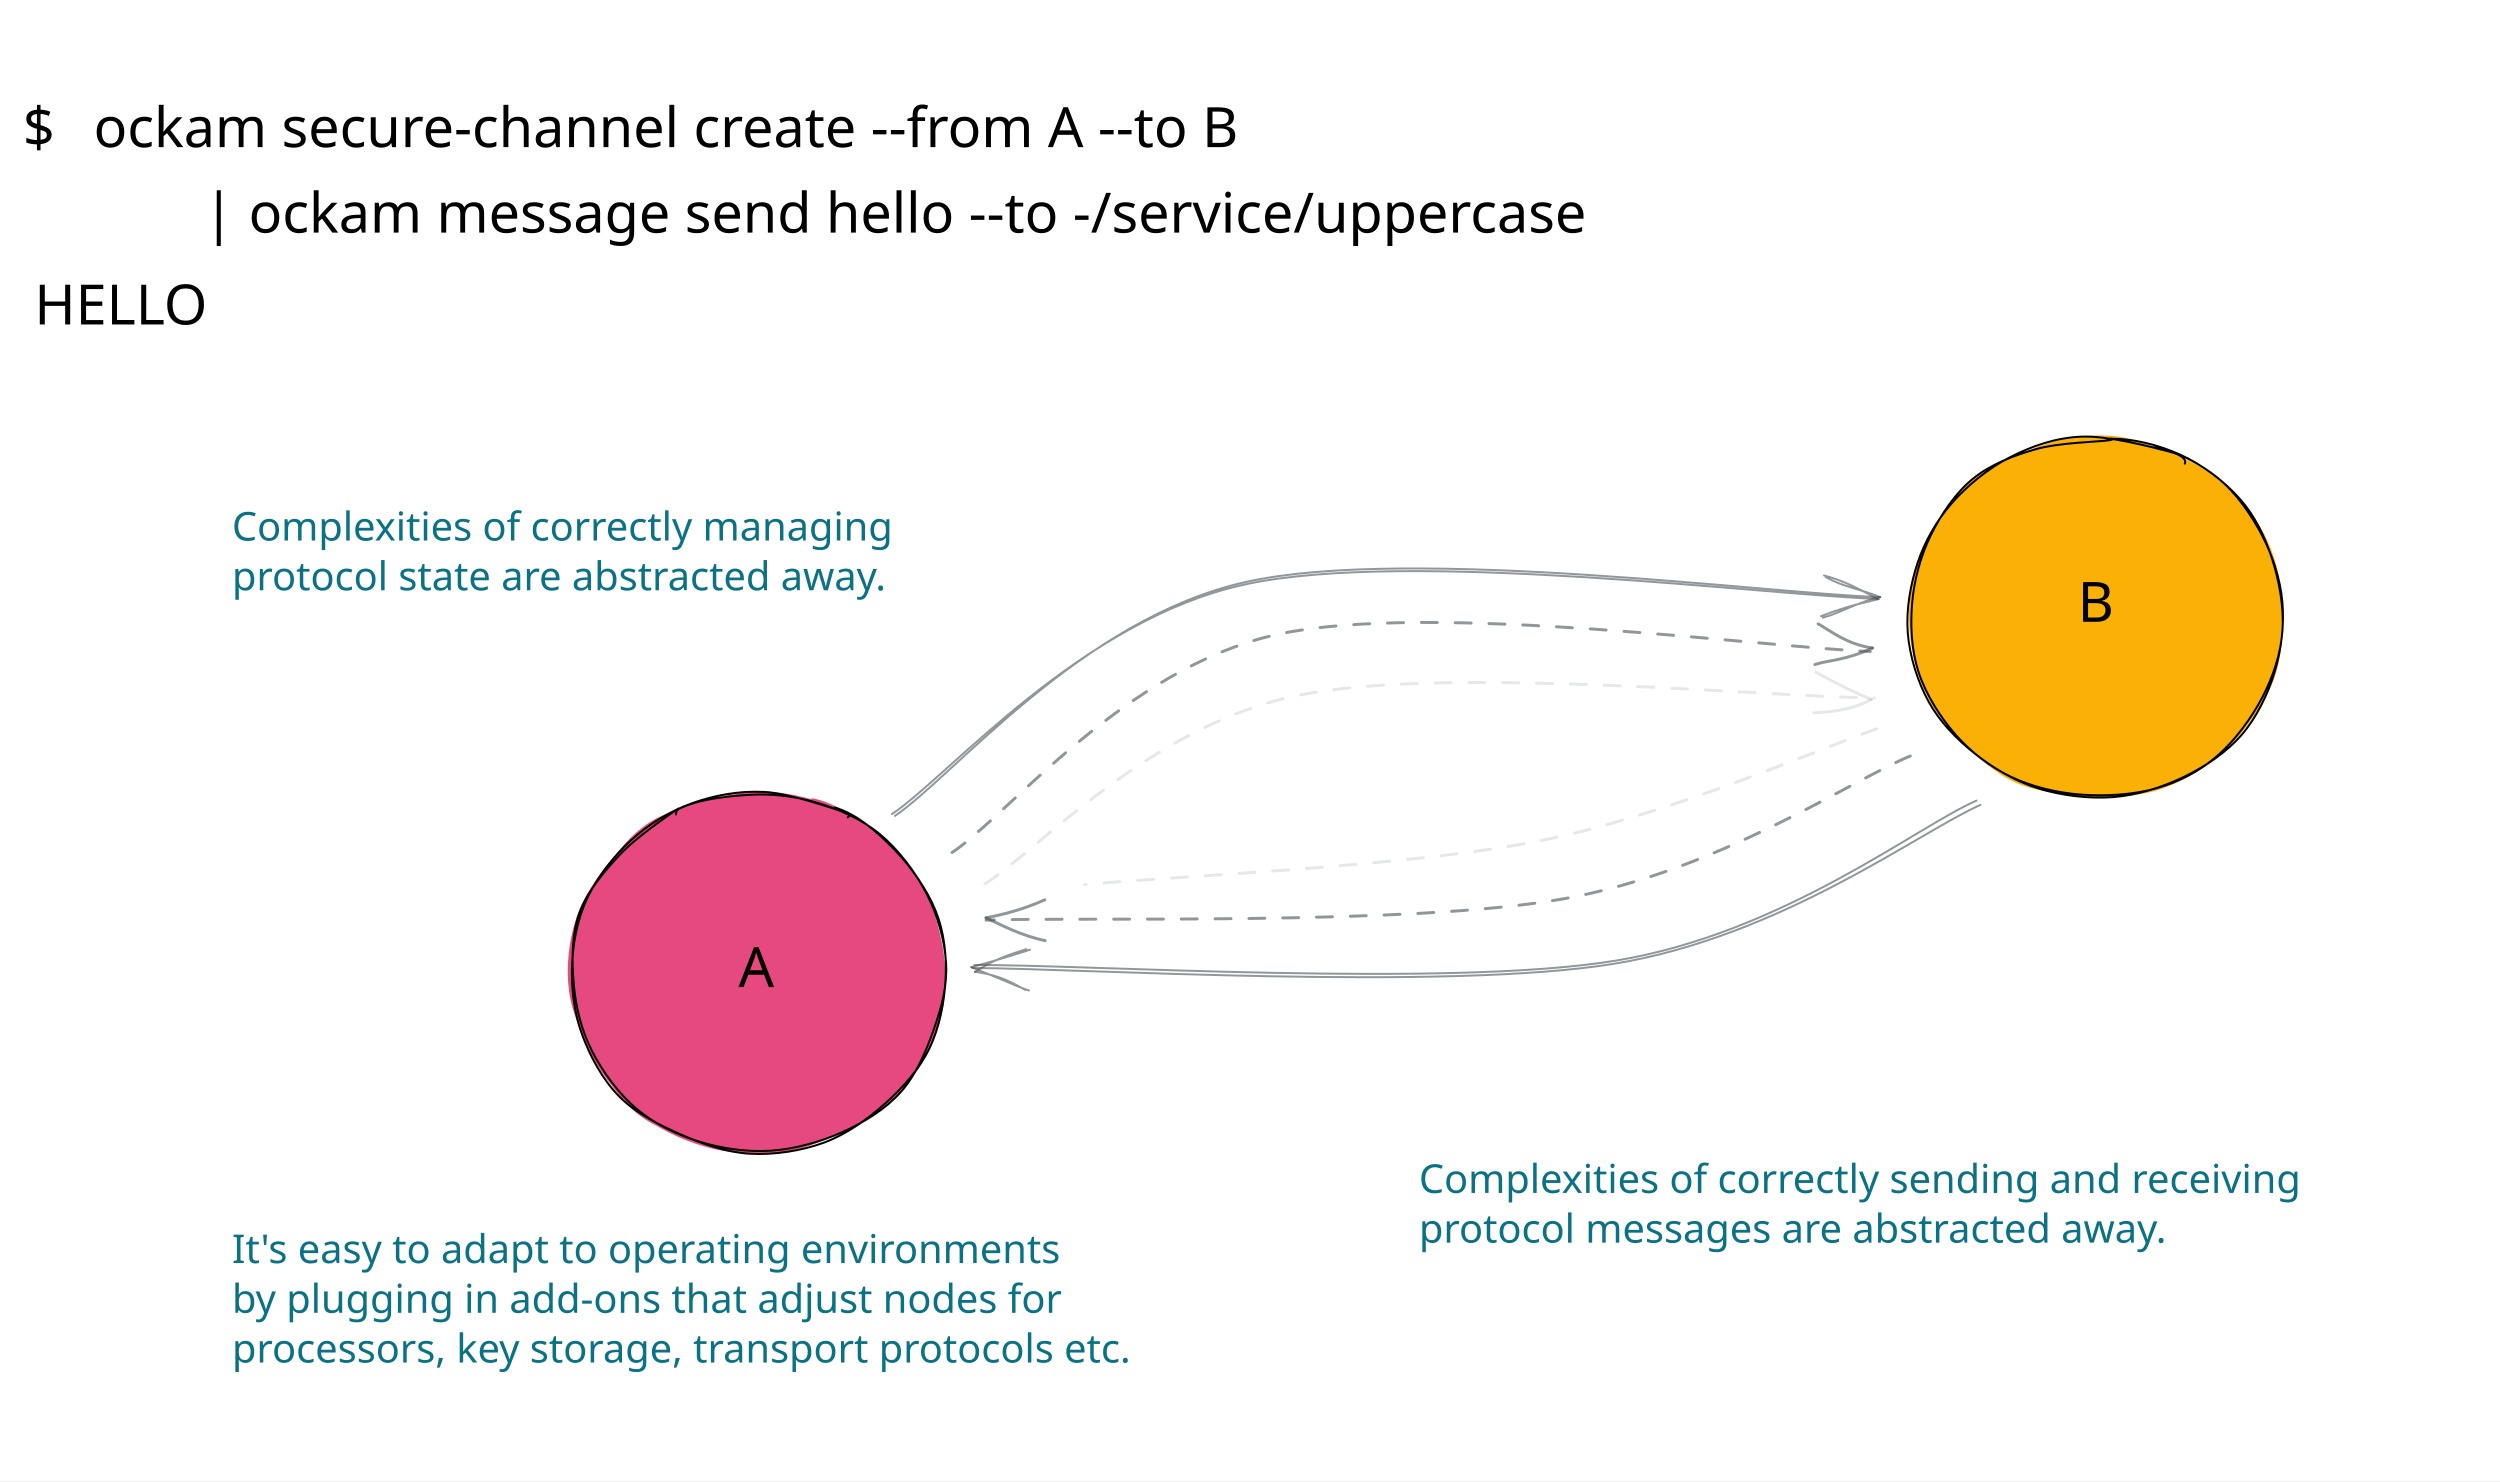
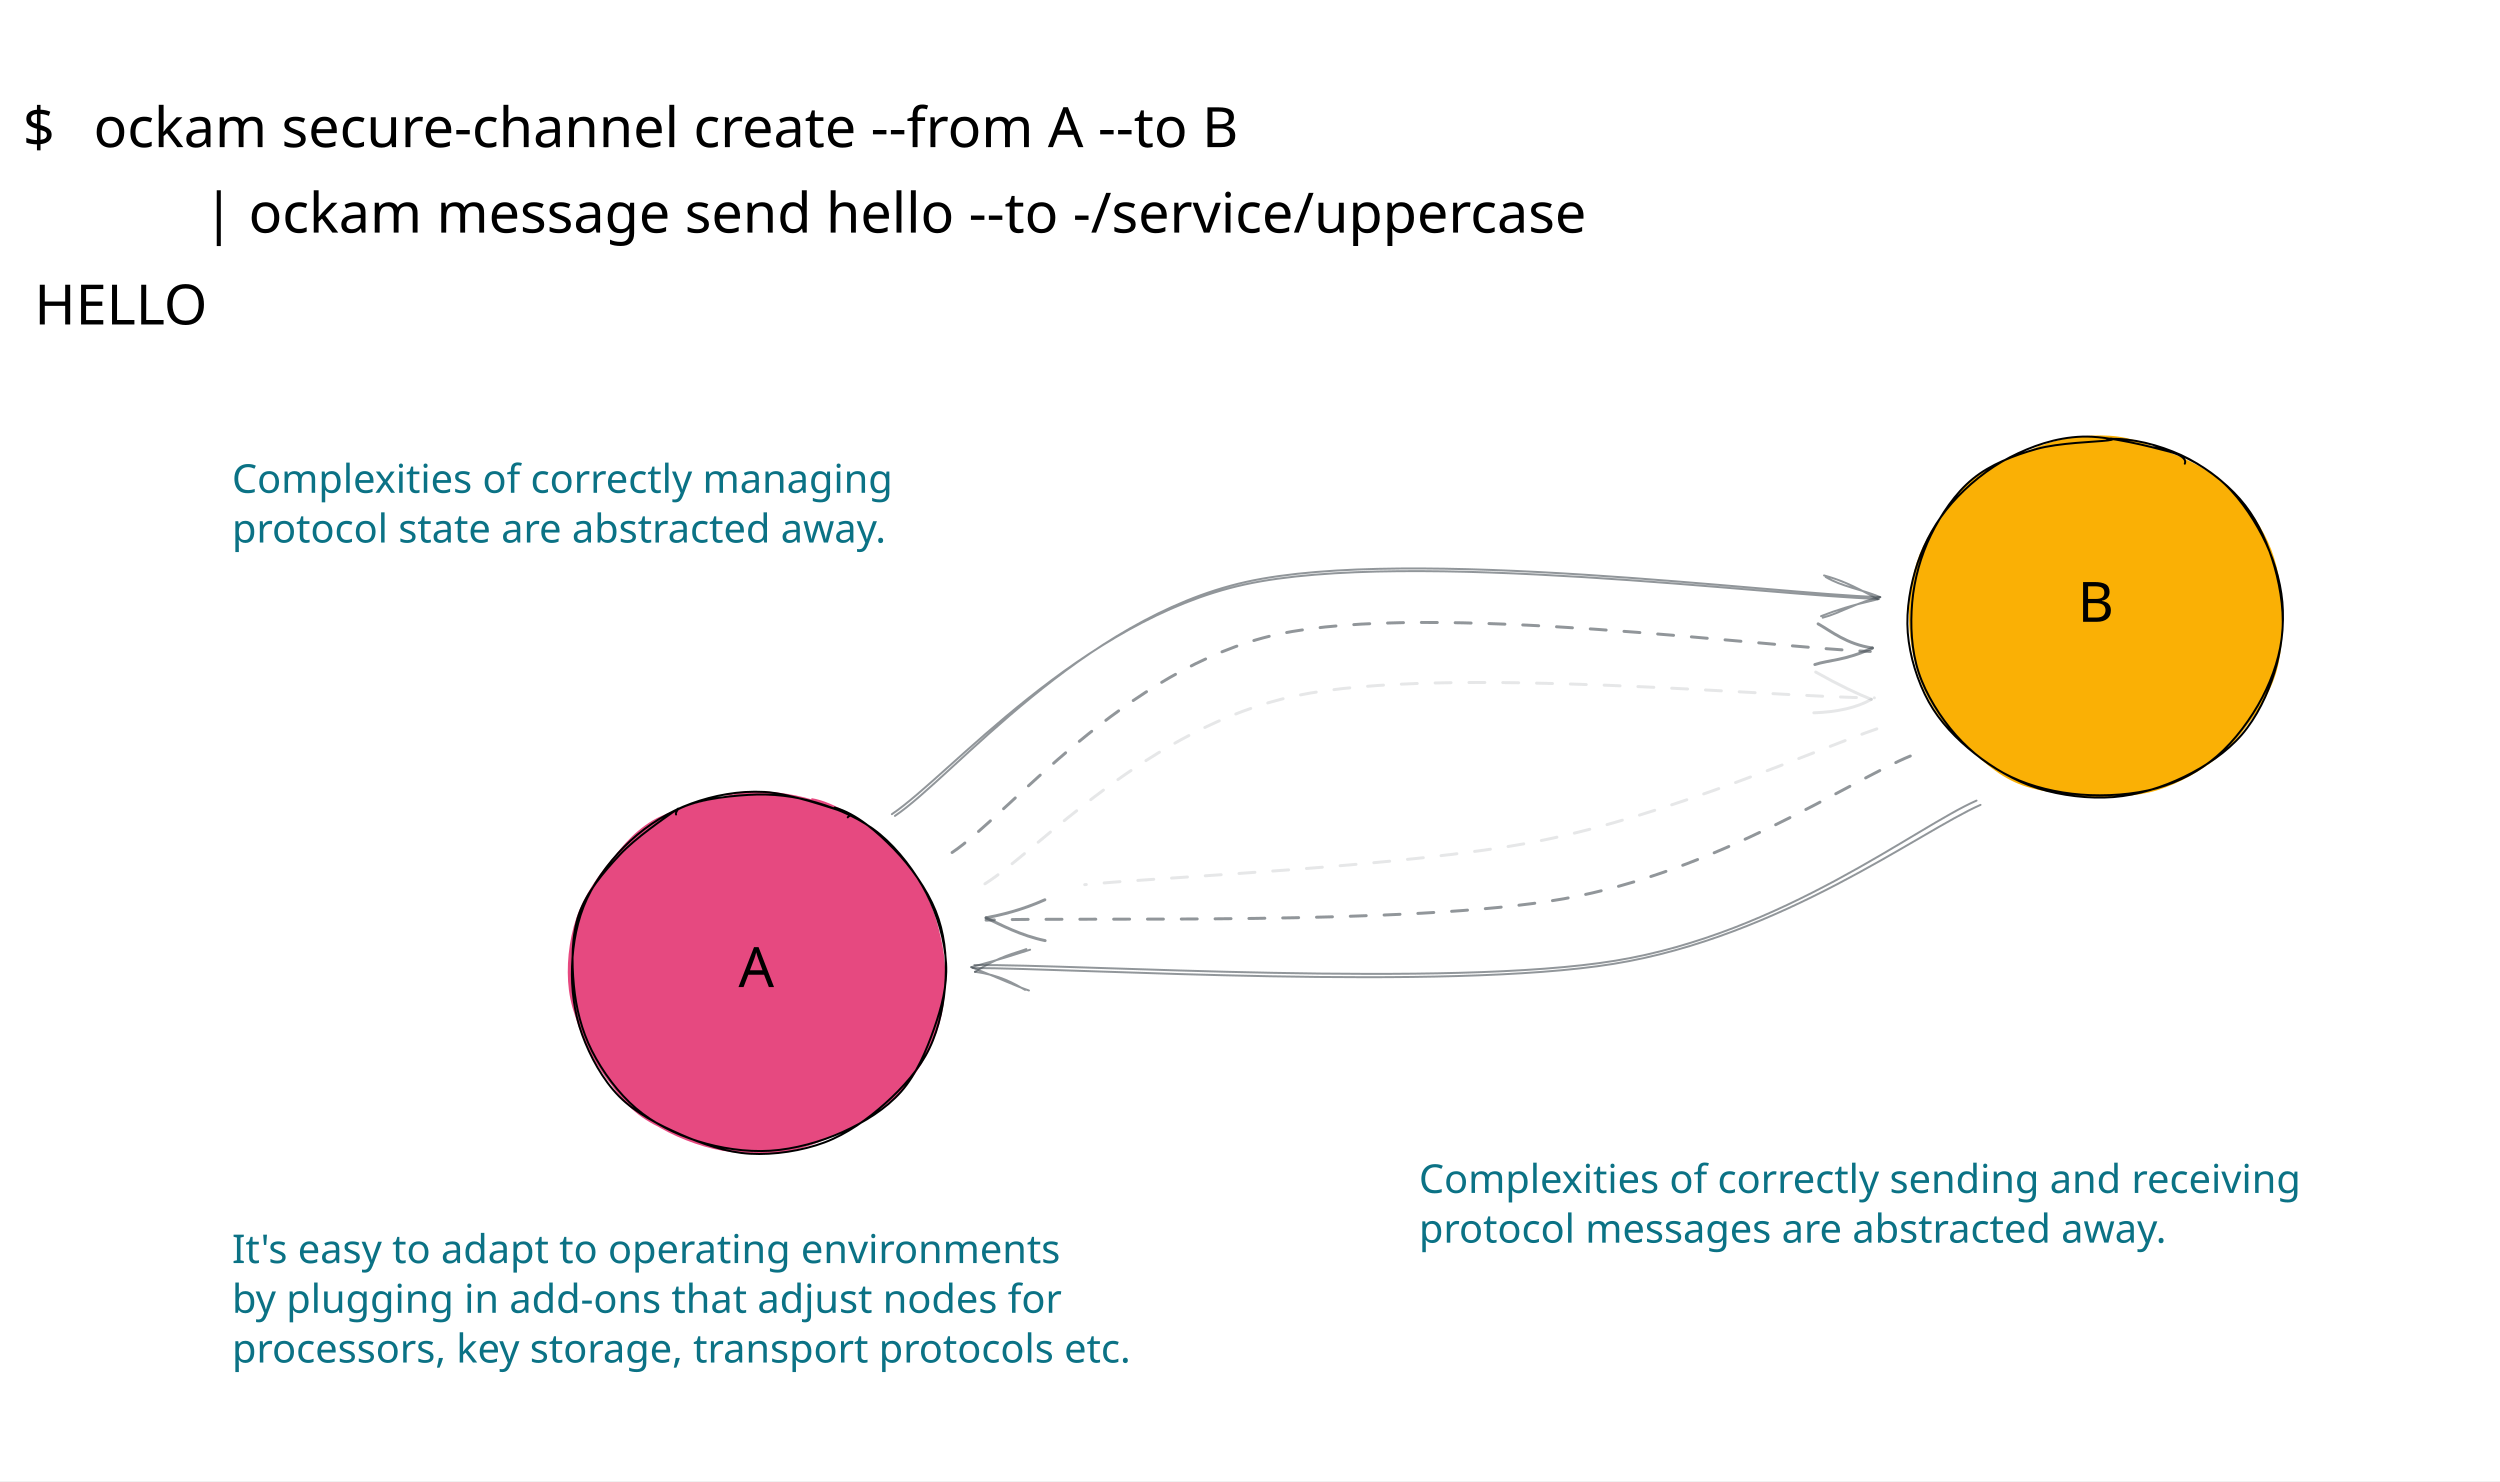
<svg xmlns="http://www.w3.org/2000/svg" version="1.1" viewBox="0 0 1257.012 744.68" width="1257.012" height="744.68">
  
-   eyJ2ZXJzaW9uIjoiMSIsImVuY29kaW5nIjoiYnN0cmluZyIsImNvbXByZXNzZWQiOnRydWUsImVuY29kZWQiOiJ4nO1cXFlX28hcdTAwMTJ+z6/QYeac+1x1MDAxMnd6X/JcdTAwMDYhXHUwMDEwXGIh5Ib9zlx1MDAxY45sy7ZAlowkbMxM/vutlsGyvFx1MDAxYlxmY5LRQ1wid0utUnd9Xy1d4q83jrOWdlve2ntnzbutuIFfjd3O2lvb3vbixI9C6KLZ7yS6iSvZlY00bSXv371zWy1U99NyXHUwMDE0XaFK1Ozd5lx1MDAwNV7TXHUwMDBi01x1MDAwNC78XHUwMDFm/Hacv7J/XHUwMDA3XHUwMDFlXHUwMDE0e5XUXHLrgZfdkHXlz1wiXHUwMDE0q+Hm/SjMXHUwMDFlTDjHWnLOTP9cbj/ZhFx1MDAwN6ZeXHUwMDE1umtukHh5j21aO46379Y7vonjT0n1TPlcdTAwMTclV53mz635QfA97Vx1MDAwNr3XciuNm3hAqiSNoyvvxK+mXHL79KH2/n1JXHUwMDA005bfXHUwMDE1Rzf1RuglSeGeqOVW/LRr2zDut/am4b2Tt9zCL04oYoSKfqO9jVKJuFC40NGT5ENcdTAwMTREsZUkjd0wabkxzH8uT9mtXFzVQaiwOv26zsN7UqZcdTAwMTAmRFx1MDAxMa3yJzU8v95IoVtRjqQycrAz8bJcdTAwMDUgRjDCpSH5XG7aXHUwMDA3t3aqmTb8OThFYfV+isKbIMhltVx1MDAxZFx1MDAxZlx1MDAwNzQov+emVXV760ykxkJQXCJcdTAwMTWXst9cdTAwMWb44dXwcEFUucpVI2v98Xa8UnpB4LeSsSppzESFVJJKo1xyU3MrpEfqwvz3VEV3tcv1y1x1MDAxZP+yc7POJijkkGL9U+pImKSIXHUwMDEwQVx1MDAxOWeqqJScScTkcM+QVv6Gs2OqRv5Wc8tcdTAwMTiLMdqoNZJcXFx1MDAxN8bv61wi0Vx1MDAwNFx1MDAxMUZ1XHUwMDAxXHUwMDEyPV1cdTAwMTRcdTAwMTRcdTAwMWKljSZLU8X7jlxcd1x1MDAwNla1UduKLk7KoWs67dZhgPlR5Trsv0xB0dw4jjpr/Z5cdTAwMWZvp43bZLucbu9cdTAwMWbV2smn+u5198tW+/B0XHTj1j+1t6vr5ZNacH3Rdlk9bkZ3zSWMe0I361dcdTAwMDe7pXKlZupHNXZ2/rVLljBucH5W3tOd9kXpOyO+rLdpq/x5XHUwMDE58m4lZ8042Nw0W27s+zedg5BvzDfu/dlcdTAwMTSCwkox8Vx1MDAxMlx1MDAwNEVcdTAwMTlcdTAwMTluzVx1MDAxOcqAXHUwMDE4WJD5TSbbPq6drm9cdTAwMDXlfVfI8k3bvT7q3q42Q0ltXHUwMDEwVYJcdTAwMTksh6ymJFx1MDAxY2mCXHUwMDA1L9qrR1x1MDAxMJQnudF4eVx1MDAwNFx1MDAwNV2cXHUwMDBisFx1MDAxZsszlv8y1OxxV5ChXppJUu82XHUwMDFkSyNEXHUwMDBlt+Y0ooihjFx0NjeNROfXkbz4XHUwMDEyfZDnR59cdTAwMGZcdTAwMGVqXHUwMDA35Z39w1X3vGGekWRYXHUwMDBiM+zpXHUwMDAwfyDFNX4ykUz1vWkuTp9D2FxidVBcdTAwMWJcdTAwMDIppl/EzV5Y9/IljsL0u39nZ5nqQuuW2/SDbmGVMqWE6VlcdTAwMWacvMSDx2X3i8KF64FfXHUwMDBmM9R5taIqpz5cdTAwMDSx/e40auW9XHUwMDE1eLBcdTAwMGLDxTvV4Vx1MDAxN4hiv+6HbnDYXHUwMDE3YtlcdTAwMDBioFJCckXmxk+4s3t1W6tdduMv56dcdTAwMWbTa9669Nqrjlx1MDAxZjBpXHUwMDEyXHUwMDE5iMvwXGKAXHUwMDA05lxim1x1MDAxOVx1MDAwMezTXHUwMDAxROdcdTAwMDFcdTAwMTCYZMFcdTAwMDFA1PyEXGLaWFx1MDAwNVx1MDAwNG1MR1DPXHUwMDA0jnVl9SRcYlx1MDAxMaw5gViTz4+h6U7PimJIXHUwMDBiijjmtJhiyWxcdTAwMTC10bYhvODmXHUwMDBlQ4hcdTAwMWKBhTLm8SDihiFrXlx1MDAxNOZaYaLNKKZcYpFIj/drIeZcdTAwMDZXXFwv5NfmXHUwMDBl1YOK0PuWXHUwMDFmL1xmuSR143TDXHUwMDBmq35YL1xudp/Y3JkjSMpAWrmxUpYwYphcYkWYgqVXVDNcIlx1MDAwNi6ruy0rNUWSKo1h4lx1MDAxNCw6LO/I23thdbZU05NLXHUwMDAzUmGElcSCUmNAKKWM0qNCScRcdKwxZdQwQlxiXHUwMDFmkSlwk/RD1Gz6KUz+QeSH6fAkZ7O5bsHe8NxcdTAwMTHSgHdcdTAwMWHsXHUwMDFiZoWWXHUwMDFksVx1MDAxONjkZ06OmuxH//zPt2OvhqlFQptCnGaPUq7Js4aYXGKL3jjYIMywYkpJXHUwMDA1XHUwMDFhSGg+3pvB/1x1MDAxN/UqOJ5IiVx1MDAxNmeGYDY/I3aOT75cdTAwMWRcdTAwMDe7J9tVfrZ+Tr3zOj46WnVGXHUwMDE0RCMjhjPSWf5RYURne+VlwJ14PFx1MDAxZjKVU0mfXHUwMDAxRS7jPfNJblx1MDAxM6FE5II8Z/abSsX5U51cblxcaJ3iVFx1MDAwMMxbgXfrp76XOFHNqUSx3cZcdLpO01xyXTD99T/CVlx1MDAxY6VRJVxuXHUwMDFjQH3qOTCZjluGtXArILnjdtwuXHUwMDFh65pwVnjcc7smy3qVx4GZT/ZvJCGMY7HAZkLViOvq4SevXHUwMDE5e7e4U9r+4m1cdTAwMWOerTqawZRcYqQkk6NwVkYj0GswglNjhCfCXHUwMDE5YDpcdTAwMGacVUYsXHUwMDA0v8xmXHUwMDE2I2ahzazngnPiZU6G44ZVXHUwMDA3mjy/XVx1MDAwNERcdTAwMTNe1K3DXa9cdTAwMGbeT3u1x8Uzgk9MXHRcYiY0h4h4fuM9Pde6XHUwMDFjuFfdpOEtN57R4G1SMpRcIs/iXHUwMDE5zlx1MDAxMZcjm8nLj2cks7uUmjGImzhcdTAwMWabqMdcdTAwMWGNuFx1MDAxMffZNnCwwCVcdTAwMDdm/jeg6YVcdTAwMGWUKmKMMHZcdTAwMGJDkjzl0lx1MDAwZlx1MDAxZChGmlFYb81AxSF+XHUwMDE4jVx1MDAxZJZcdTAwMWLPQJRFXHUwMDE51lx1MDAxOKZKakqZXHUwMDE5qEFcdTAwMTiUiljf3DBQSclcdTAwMTiXrzuikVx1MDAwMtDDx0Q0uS7PXGZpJiEjXHUwMDFiyFx1MDAxOGQgnqHGVjnYS1x1MDAxNoxoJrJcIptcdTAwMWPSXHUwMDEwMO1cXFx1MDAxYorn37CcvlW0ql5cdTAwMTAzXHUwMDEwX2tcdTAwMGWBolFcdTAwMWPz4W1Lg7RcdTAwMDHYM6NcdTAwMTVRXHUwMDAzecrls+N9YlYwjI3BnJs8qujToyaIK2aYlIBpQH9+yUPWh4CCXHUwMDEwhlx1MDAxNym3eHVcdTAwMWO5XGJcdTAwMWSBd4upklJcdTAwMTLJMKdk4Kr79FxuxLTagGEkXHUwMDA0S8wgeHxcdTAwMWNHLpKJgscoWGktXHSQpNRcIvc4c7E4XHUwMDEyXHUwMDFj+Fx1MDAxM8wyTCuRUr9qkizZXHUwMDFkeINhmoH3i9ptXHUwMDBmZYb0euZ4k9Fij1x1MDAxMZwsizFcdJ9YXHUwMDE1yUBcdTAwMWOjYWHnJszpe+Cr6kdcdTAwMTJmjVx1MDAxNcSMXG4wXHUwMDA1Nlx1MDAwYucklO0vXHUwMDE5YbNzgDZhuLVaz+pQSlx1MDAwNFx1MDAwMDLKUENcbpLkjElcdTAwMDHeQElcdTAwMTQ0hUqq8yDogTFcdTAwMTVWQlx1MDAwM23+S5n9PDmsXG64XHUwMDFhIFx1MDAxOba5kFFcdTAwMDeO2kyt1oQq8PaYNs/PmJRcdTAwMWJmsJBcZow0+EdyjK9LwVx1MDAwYiNcZlxcKLiMM3CUXjlhKo7As2daXGJe0G17KIpcdTAwMDRoLe1r9czhJkLFXHUwMDFlIyBZXHUwMDFhXVx1MDAwZVx1MDAxNKpcZtElhdiAKqHmz7JNL+1ZVbrURoOhMmN24sEngVx1MDAxNTaGktlhN6VPYEkuXHUwMDEwPFx1MDAwNUtQJ8rxOJZcdTAwMDTO1kpcdTAwMTfL9lx1MDAxZfhRZFxcrn5qelxcIOqmXFxcdTAwMWFcZlOluWVHLcYwkUaSXHStjO6ZwVFcIlp60FxynEghRDTgS2qsqVx1MDAxOPUnqUCMg7tEjFx1MDAxNlxmtI6MurmviVx1MDAxZYmQaGhcdTAwMDPeXHUwMDFlpVx1MDAwMUWeNcREWDxcZoQl4E5oXHUwMDAxJCzU0jxISuhwa77zILjCVmnmdyGnXHUwMDE2Tq8qJ1x1MDAxMlBFZMt4+UhtXHUwMDA1uGJcYuKi4VrdpZNcIlx1MDAwNPRo4rc1OoN5kbH7XHUwMDAxNrHbQ+Be/Mx8uFxi91x1MDAxMHBcdTAwMDQxuFx1MDAxNdpm8jg2o/5cIrNZQVBtpYGhgIHIjLKK4ossl5Vcbn3L9tgwMopKMURKQFW6t8k2c4gxWmmPXHUwMDAxfVxckIYm7X+KgUTXyNd9XHUwMDEyaymlnn9DpPtccu9/XHUwMDBiP1/endTlyTU5PFwiXHUwMDFmNkurnvnjhKGs9n/0XHUwMDEzP5vRnemYPblEcoxcdTAwMWY2WlwiybhmXHUwMDEwzejxm1x1MDAxZTnSvpk0Pt06MZvHu+2DnVqnenXRbDxcdTAwMTS3L3uTVIAjkVx1MDAwYvTchZS/r0Ih5e+PqzMgelwiziCAw9iQXHUwMDAxXHKbXHUwMDA1M7NcdTAwMTOUj7G3212Xe+dcIlx0PtLG+cqXXHUwMDE5cG5cdTAwMTBTbIypf1x1MDAxOZhJqubBXHUwMDE5VXY7iovxZv2XwFx1MDAxOVxm5TadxKuA3pQqXHI3XGa9wKnEnq28KZVqcdR01uEkjZyVKG1eRNxHYZfiidjlRDGJ6fzQvTXtq9tIJvsn64fpYXB5yKP9lf+KwObYJWaCiOHP+Vx1MDAxONYvXHUwMDAwXZVv10z9ilx1MDAwMCBcdTAwMGVRNv2Fofu300PDfelMVmLjNLwgiHpcYii9S7y47Ve8dzetllx1MDAxN1fcwVx1MDAwZlj/OVxiP0bsx5lhM1x1MDAxMcosU9JFyn++streyan2j5uxOdd7V+QwXHSDVccyoHVcdTAwMTKWXHUwMDA1R1x1MDAwMvyQ6dU/T8WymeuLOkLsX1x1MDAwYuBG/sLu7qePe3tfV1x1MDAwMZ09QVx1MDAxZYU3IyZuk1LMwHBcdTAwMThi5k9yfTCsXHUwMDFjM7VcdTAwMTU3WvuH3/RO9W6LVFZcdTAwMWRwk4vlNWNIcIKLUFxcdnWtwGOqa8fks5hNZmNGxyNu2VBcdTAwMDJoXHUwMDBmVMc+d3ntTvqfxPHcpOuAMXGrbiu1J1x1MDAxMZhcdTAwMTI3tVx1MDAxNahe2PbjKMwk/yMsd51WcFO3leeOXHUwMDFmwvXVUlx1MDAxNCZO2nBT+HF5k6ROXHUwMDE4Vb3EqUVxVq5agdmI4uStc+V1nSSNYrBhb53eqkRx6jxUtIJcZmlcdTAwMDU5YzEt9YtiesVmpEcub+4pe81ttb7bQv+1h8wk6KJfvV/2/L3W2r7X2Vx1MDAxOPfHa7LDjppcdTAwMTGWZVx1MDAwNi/Lv/548+P/wJKfLCJ9
+   eyJ2ZXJzaW9uIjoiMSIsImVuY29kaW5nIjoiYnN0cmluZyIsImNvbXByZXNzZWQiOnRydWUsImVuY29kZWQiOiJ4nO1cXNtW28hcdTAwMTJ9z1doMbPWeYk7fb/kXHJCIFx1MDAxMELIXHT3M7NYsi3bXHUwMDAyWTKSsDEz+fdTLYNl+W4wjElGXHUwMDBmia2WWqXu2rt3VZf5643jrKXdlrf23lnzbitu4Fdjt7P21p5ve3HiRyE00ex7XHUwMDEy3cSV7MpGmraS9+/eua1cdTAwMTaq+2k5iq5QJWr2bvNcdTAwMDKv6YVpXHUwMDAyXHUwMDE3/lx1MDAwZr47zl/Zv1x1MDAwM1x1MDAwZoq9SuqG9cDLbsia8mdcdTAwMTGK1fDp/SjMXHUwMDFlTDjHWnLOTP9cbj/ZhFx1MDAwN6ZeXHUwMDE1mmtukHh5iz21dlx1MDAxY2/frXd8XHUwMDEzx5+S6pnyL0quOs2fW/OD4HvaXHJ6r+VWXHUwMDFhN/GAVUlcdTAwMWFHV96JX01cdTAwMWL26UPn+/clXHUwMDExXGZbfldcdTAwMWPd1Fx1MDAxYqGXJIV7opZb8dOuPYdx/2xvXHUwMDE43jv5mVv4xlx0RYxQ0T9pb6NUXCIuXHUwMDE0LjT0LPlcdTAwMTBcdTAwMDVRbC1JYzdMWm5cZuOf21N2K1d1MCqsTr+u8/CelCmEXHRRRKv8SVxyz683UmhWlCOpjFx1MDAxY2xMvGxcdTAwMDKIXHUwMDExjHBpSD6D9sGtnWrmXHJ/XHUwMDBlXHUwMDBlUVi9XHUwMDFmovAmXGJyW23Dx1x1MDAwMVx1MDAwZsrvuWlV3d48XHUwMDEzqbFcdTAwMTCUSMWl7LdcdTAwMDd+eDXcXVx1MDAxMFWuctfIzv54O94pvSDwW8lYlzRmokMqSaXRhqm5XHUwMDFk0iN1Yf57qqK72uX65Y5/2blZZ1x1MDAxM1x1MDAxY3LIsf4pdyRMUkSIoIwzVXRKziRicrhlyCt/w9kx1SN/q7lljMVcdTAwMThv1Fx1MDAxYUmuXHUwMDBi/fd9kWiCXGKjulx1MDAwMImeL1xuio3SRpOlueJ9Q+47XHUwMDAzs9qobUVcdTAwMTcn5dA1nXbrMMD8qHJcdTAwMWT2X6bgaG5cdTAwMWNHnbV+y4+30/ptsl1Ot/ePau3kU333uvtlq314uoR+65/a29X18kktuL5ou6xcdTAwMWU3o7vmXHUwMDEy+j2hm/Wrg91SuVIz9aNcdTAwMWE7O//aJUvoNzg/K+/pTvui9J1cdTAwMTFf1tu0Vf68XGZ7t5KzZlx1MDAxY2xumi039v2bzkHIN+br9/7TXHUwMDE0gsJKMfFcdTAwMTJcdTAwMDRFXHUwMDE5XHUwMDE5PpszlFx1MDAwMTOwIPMvmWz7uHa6vlx1MDAxNZT3XSHLN233+qh7u9pcZiW1QVRcdGawXHUwMDFjWjUl4UhcdTAwMTMseHG9elx1MDAwNEF5klx1MDAxYo2XR1DQxLmA9WN5i+W/XGY1u99cdTAwMTVkqJdmktS7TcfSXGKRw2dzXHUwMDFhUcRQxlx1MDAwNJubRqLz60hefIk+yPOjz1x1MDAwN1x1MDAwN7WD8s7+4aorb1x1MDAxOGckXHUwMDE51sJcZitcdTAwMWTgXHUwMDBmpLjGTyaSqdqb5ub0OYSNUFx1MDAwN7UhkGL6RWT2wr6XT3FcdTAwMTSm3/07O8pUXHUwMDE3zm65TT/oXHUwMDE2ZilzSlx1MDAxOJ71wcFLPHhcXHa/KFxcuFx1MDAxZfj1MEOdVyu6cupDXHUwMDEw229Oo1beWoFcdTAwMDe70F28U1x1MDAxZH6BKPbrfuhcdTAwMDaHfSOWXHIgXHUwMDA2LiUkV2Ru/IQ7u1e3tdplN/5yfvoxveatS6+96viBJU1cIlx1MDAwM3FcdTAwMTlcdTAwMWVcdTAwMDGQwFx1MDAxY2EzI4B9OoDoPFx1MDAwMIIlWXBcdTAwMDBcdTAwMTA1PyGCNlZcdTAwMDFBXHUwMDFi01x1MDAxMdRbXHUwMDAyx0pZPVx0Qlx1MDAwNGtOINbk82NouuhZUVxmaUFcdTAwMTHHnFx1MDAxNlMs2Vx1MDAxYURttG1cYi/I3GFcYnEjsFDGPFx1MDAxZUTcMGSXXHUwMDE3hblWmGgziilCJNLjdS3E3CDF9UK6Nlx1MDAxN1RcdTAwMGYuQu/P/HhhyCWpXHUwMDFip1x1MDAxYn5Y9cN60bD7xObOXHUwMDFjQVJcdTAwMDbSyo21soRcdTAwMTHDRCjCXHUwMDE0TL2imlx1MDAxMTFwWd1tWaspklRpXGZcdTAwMDOnYNJhekfe3lx1MDAwYquzrZqeXFxcdTAwMWGwXG4jrCRcdTAwMTaUXHUwMDFhXHUwMDAzRilllFx1MDAxZTVKXCJOYI4po4ZcdTAwMTFC+IhNgZukXHUwMDFmombTT2HwXHUwMDBmXCI/TIdcdTAwMDc5XHUwMDFizXVcdTAwMGL2hueOkFx1MDAwNrzTYNswK7Rsj8XAJv/k5KjJvvQ///l27NUwtEhoU4jT7FHKPXlWXHUwMDE3XHUwMDEzYdHrXHUwMDA3XHUwMDFihFx1MDAxOVZMKanAXHUwMDAzXHTN+3sz+P+iqoIzOny2ryqsq1x1MDAxODl/bN85Pvl2XHUwMDFj7J5sV/nZ+jn1zuv46GjVXHRRXHUwMDEwjYxcdTAwMThOSGfpR1BcdTAwMWJ0tigvXHUwMDAz7MTj6ZCpnEn6XHUwMDA0KHJcdTAwMWLviU9ym1x1MDAwNyVcIjfk+TRcdTAwMDU34Gom94tHalxuXFw4O0VTXHUwMDAwyluBd+unvpc4Uc2pRLHdxVx0uk7TXHJdWPnrf4StOEqjSlx1MDAxNDhcdTAwMDD61HNgMFx1MDAxZLdcZnPhVsByx+24XTRWmXBWeNxzK5NlvcrjsMwny1x1MDAxYklcYuNYLLCXUDXiunr4yWvG3i3ulLa/eFx1MDAxYodnq45mWElcdTAwMDRSkslROCujXHUwMDExlXZccpxcdTAwMWFcIjxcdTAwMTHOXHUwMDAw03ngrDJiIfhl9rJcdTAwMTgxXHUwMDBi7WU9XHUwMDE3nFx1MDAxMy/TXHUwMDE4jlx1MDAxYlZcdTAwMWQ45fntXCIgmvCiblx1MDAxZO56ffB+2qs9LpxcdTAwMTF8YkZAMKE5XHUwMDA0xPNHM9NTrcuBe9VNXHUwMDFh3nLDXHUwMDE5XHJik5KhXGZ5XHUwMDE2znCOuFx1MDAxY9lLXn44I5ndpNSMQdjE+dg8PdZoREbcJ9tcYrYyXHUwMDBimPnfeKZcdTAwMTc5UKqIMcLYXHUwMDFkXGZJ8oxLP3KgXHUwMDE4aUZhvjVcdTAwMDNcdTAwMTeH8GE0dFhuOFx1MDAwM0FcdTAwMTZlWGNcdTAwMTgqqSllZqBcdTAwMDRh0Cpipblh4JKSMS5fd0AjXHUwMDA1oIePXHRocl+eXHUwMDE50UxCRtaRMchAOFx1MDAwM1x1MDAwMVx1MDAwNpXGXrJgQDORXHUwMDE1YaomqiBY2rk2XHUwMDE0z1x1MDAxZtNM3ylaVVx1MDAxNcRcZoTXmkOcaFx1MDAxNMd8eNfSIG1cdTAwMDD2zGhF1ECacvnseJ+XXHUwMDE1XGZjYzDnho/SoyaIK2aYlIBpQH9+yUPSh4CDXHUwMDEwhlx1MDAxN6m2eHVcdTAwMWO5XGJcdTAwMWSBusVUSSmJZJhTMnDVfXZcdTAwMDViWm1gYSRcdTAwMDRLzCB4fFx1MDAxY0cukoiCxyiYaS1cdJCk1FwiV5y5WVx1MDAxY1x0XHUwMDBl/Fx0yzJcZiuRUr9qkizZXHJ4g2GYgfeL3m1cdTAwMGZlhvx6Zn+T0WKPXHUwMDExnCyLMVx0n1hcdTAwMTTJwFx1MDAxY6NhYucmzOlb4KuqI1x0s4tcdTAwMTXEjFxuMFx1MDAwNWtcdTAwMTbOSSjbXjLCJudcdTAwMDBtwnC7aj2roJRcYlx1MDAwMGSUoYZcdTAwMTQsyVx1MDAxOZNcdTAwMDK8gZIoeFxulVTnQdBcdTAwMDNjKqyEXHUwMDA22vyXMvtpcphcdTAwMTWQXHUwMDFhYFx1MDAxOba5kFFcdTAwMDFHbaJWa0JcdTAwMTWoPabN8zMm5YZcdTAwMTksJINFXHUwMDFh9JFcdTAwMWOjdSmoMMJAQsFlnIFQeuWEqThcdTAwMDJlz7RcdTAwMTC84Nv2UFx1MDAxNFx08Fra9+qZ3U2Eij1GQLI0ulx1MDAxY6hTXHUwMDE5oktcbrFcdTAwMDFVQs2fZZte2bOqdKmNhoXKjNmIXHUwMDA3TVx1MDAwMjNsXGYls8NuSp/AklxcIHhcbpbgTpTjcSxcdJytlS5W7T3wo8i4XFz91PS4QNRNuTRcdTAwMTiGSnPLjlqMYVwijSRcdTAwMTNaXHUwMDE53VtcdTAwMDZHiWjpQTdwXCKFXHUwMDEw0YCW1FhTMaonqUCMg1xcXCJGXHUwMDBiXHUwMDA2XkdGZe5rokdcIiRcdTAwMWHaf7dHacCRZ3UxXHUwMDExXHUwMDE2XHUwMDBmXHUwMDFkYVx0uFx1MDAxM1pcdTAwMDBcdFx1MDAwYrU0XHUwMDA1ScnEXURcIlx1MDAwNVfYOs38XHUwMDEycmrd9KpyXCJcdTAwMDFXRLaKl4+UVoBcdTAwMTRDXHUwMDEwXHUwMDE3XHKX6i6dXHUwMDE0IaBHXHUwMDEzf1qjM5hcdTAwMTdcdTAwMTm7XHUwMDFmYFx1MDAxM7s9XHUwMDA08uJn5sNFuIeAXHUwMDEwxCArtM3kcWxG9Vwis1lBcG2lgaGAgciMqoriiyyXlVxubctWbFx1MDAxOFx1MDAxOUWlXHUwMDE4XCIloCrd22Sb2cVcdTAwMTivtMeAPy5IQ5P2P8VAomvkx31cdTAwMTJrKaWef0Ok+1xy739cdTAwMGI/X96d1OXJNTk8XCJcdTAwMWY2S6ue+eOEoaz0f/RcdTAwMTd+NqM7U5g9uUJyjFx1MDAwZVx1MDAxYq2QZFxcM4hm9PhNj1x1MDAxY2nfTFx1MDAxYZ9unZjN4932wU6tU726aDZcdTAwMWVq25e9SSpASORcdTAwMDY9d1x1MDAxZOXvq1BH+fvj6lxmiJ6IM1xi4DA2ZMDDZsHM7Fx1MDAwNOVj7O121+XeuUiCj7RxvvJlXHUwMDA2nFx1MDAxYsRcdTAwMTRcdTAwMWKz1L9cZswkVfPgjCq7XHUwMDFkxcX4Zf2XwFx1MDAxOXTlNp3Eq4DflCpccjdcZr3AqcSerbwplWpx1HTW4UNcdTAwMWE5K1HZvIi5j8IuxVx1MDAxM7HLiWJcdTAwMTLT+aF7a9pXt5FM9k/WXHUwMDBm08Pg8pBH+yv/I1x1MDAwMptjl5hcdFwihn/Nx7B+XHUwMDAx6Kp8u2bqj1xiXHUwMDAw4lx1MDAxMGXTX1x1MDAxOLp/Oz003JfOZCU2TsNcdTAwMGKCqIeA0rvEi9t+xXt302p5ccVcdTAwMWT8/eo/XHUwMDA34ceY/bhl2EyEMsucdJHyn6+stndyqv3jZmzO9d5cdTAwMTU5TMJg1bFcZmidhGXBkVx1MDAwMFx1MDAxZDK9+uepWDZz/aCOXHUwMDEw+8dcdTAwMDK4kb+w3P30cW/v6yqgs2fIo/BmxMRtUopcdTAwMTksXHUwMDFjhpj5k1xcXHUwMDFmXGYrx0xtxY3W/uE3vVO921wilVVcdTAwMDfc5GJ5zVx1MDAxOFx1MDAxMpzgXCJcdTAwMTSXXV0r8Jjq2jH5LGaT2ZjR8YhbNpRcdTAwMDDaXHUwMDAz1bHPXV67k/4ncTw36TqwmLhVt5XaXHUwMDBmXHUwMDExLCVuaitQvbDtx1GYWf5HWO46reCmbivPXHUwMDFkP4Trq6UoTJy04abw5fImSZ0wqnqJU4virFxctVx1MDAwMqNcdTAwMTHFyVvnyus6SVx1MDAxYcWwhr11erNcdTAwMTLFqfNQ0VxuNqRcdTAwMTXkjMW01C+K6Vx1MDAxNVx1MDAxYpFcdTAwMWW5vLmn7DW31fpuXHUwMDBi/ddcdTAwMWUyk+CLfvV+2vP3Wmv7Xmdj3N+uyVx1MDAwZdtrRliWXHUwMDE5vCz/+uPNj/9cdTAwMDNcdTAwMTlcdTAwMTWfXHUwMDAwIn0=
  <defs>
    <style class="style-fonts">
      @font-face {
        font-family: "Virgil";
        src: url("https://unpkg.com/@excalidraw/excalidraw@0.14.2/dist/excalidraw-assets/Virgil.woff2");
      }
      @font-face {
        font-family: "Cascadia";
        src: url("https://unpkg.com/@excalidraw/excalidraw@0.14.2/dist/excalidraw-assets/Cascadia.woff2");
      }
    </style>
  </defs>
  <rect x="0" y="0" width="1257.012" height="744.68" fill="#ffffff" />
  <g stroke-linecap="round" transform="translate(10 10) rotate(0 618.5059 362.3398)">
    <path d="M-0.01 -0.51 C423.74 2.5, 847.19 3.25, 1236.73 0.4 M-0.37 -0.28 C417.07 -4.74, 834.46 -4.89, 1236.85 0.05 M1237.29 0.75 C1238.82 149.92, 1238.72 299.75, 1236.67 724.77 M1236.61 -0.3 C1235.92 144.95, 1236.19 289.83, 1236.93 724.87 M1237.23 725.23 C802.27 728.58, 368.6 729.38, -0.01 725.22 M1237.26 724.3 C885.45 720.9, 533.28 720.8, -0.32 724.65 M0.4 724.9 C-0.47 447.56, -0.67 169.11, 0.68 0.59 M-0.11 724.72 C1.27 557.28, 0.52 390.28, 0.2 0.29" stroke="transparent" stroke-width="1" fill="none" />
  </g>
  <g stroke-linecap="round" transform="translate(959.8027 219.9082) rotate(0 94.32422 90.56641)">
    <path d="M90.86 -0.34 C102.19 -2.18, 114.89 1.93, 126.2 5.85 C137.52 9.77, 149.7 15.4, 158.75 23.17 C167.81 30.95, 175.72 42.07, 180.54 52.51 C185.35 62.95, 187.14 74.33, 187.65 85.81 C188.17 97.29, 187.66 110.3, 183.63 121.4 C179.59 132.5, 171.68 143.93, 163.46 152.42 C155.24 160.9, 145.07 167.52, 134.32 172.31 C123.58 177.1, 111.05 180.74, 98.99 181.16 C86.93 181.59, 73.37 178.9, 61.96 174.86 C50.54 170.82, 39.38 164.56, 30.48 156.92 C21.59 149.28, 13.64 139.47, 8.58 129.03 C3.52 118.59, 0.69 105.93, 0.13 94.28 C-0.42 82.64, 0.95 70.14, 5.23 59.16 C9.52 48.18, 17.59 36.78, 25.83 28.4 C34.07 20.02, 41.56 13.43, 54.69 8.85 C67.81 4.28, 93.7 1.44, 104.58 0.94 C115.47 0.45, 120.17 4.37, 120.01 5.87 M63.56 5.41 C74.34 0.3, 89.19 -1.56, 100.98 -0.82 C112.77 -0.09, 123.67 4.54, 134.31 9.82 C144.95 15.1, 156.82 22.43, 164.83 30.85 C172.83 39.28, 178.49 49.63, 182.32 60.38 C186.15 71.13, 188.46 83.66, 187.81 95.34 C187.16 107.03, 183.47 119.89, 178.43 130.49 C173.38 141.1, 166.44 151.17, 157.54 158.98 C148.63 166.8, 136.32 173.86, 125.01 177.39 C113.7 180.92, 101.66 180.85, 89.68 180.18 C77.71 179.5, 63.95 178.32, 53.13 173.35 C42.32 168.38, 32.71 159.23, 24.79 150.35 C16.86 141.48, 9.67 130.95, 5.6 120.11 C1.53 109.27, -0.49 96.67, 0.36 85.33 C1.21 73.98, 5.77 62.5, 10.72 52.03 C15.67 41.56, 21.15 30.38, 30.07 22.53 C38.99 14.67, 58.56 7.52, 64.25 4.88 C69.94 2.25, 63.86 5.31, 64.21 6.72" stroke="none" stroke-width="0" fill="#fab005" />
    <path d="M122.87 4.98 C134.35 6.7, 146.28 13.06, 155.41 20.48 C164.55 27.9, 172.29 39.14, 177.69 49.52 C183.08 59.91, 186.75 71.37, 187.78 82.79 C188.81 94.21, 187.28 106.92, 183.87 118.04 C180.46 129.17, 174.89 140.8, 167.32 149.57 C159.75 158.33, 149.18 165.41, 138.44 170.63 C127.7 175.85, 115.14 179.9, 102.87 180.87 C90.61 181.84, 76.47 180.1, 64.84 176.45 C53.21 172.8, 42.24 166.21, 33.09 158.96 C23.94 151.72, 15.57 143.09, 9.96 132.97 C4.35 122.85, 0.35 109.94, -0.57 98.27 C-1.48 86.59, 0.77 73.78, 4.46 62.92 C8.15 52.06, 13.85 41.93, 21.57 33.11 C29.3 24.29, 39.91 15.58, 50.82 10 C61.72 4.42, 73.72 0.12, 87.01 -0.37 C100.3 -0.86, 121.93 4.81, 130.55 7.08 C139.17 9.35, 139.3 11.93, 138.73 13.24 M100.54 0.79 C112.07 0.26, 125.82 3.85, 136.8 8.87 C147.78 13.9, 158.78 22.26, 166.4 30.93 C174.03 39.59, 178.97 49.84, 182.54 60.86 C186.12 71.88, 188.64 85.39, 187.84 97.04 C187.03 108.68, 183.17 120.2, 177.69 130.74 C172.2 141.28, 163.79 152.64, 154.92 160.26 C146.06 167.88, 135.9 173.22, 124.51 176.45 C113.11 179.67, 98.71 180.57, 86.53 179.62 C74.36 178.67, 61.92 175.71, 51.45 170.73 C40.98 165.76, 31.47 158.51, 23.71 149.76 C15.96 141, 8.6 129.35, 4.93 118.21 C1.25 107.07, 0.65 94.44, 1.67 82.93 C2.69 71.41, 5.99 59.48, 11.06 49.13 C16.14 38.78, 23.3 28.04, 32.13 20.84 C40.96 13.63, 52.71 9.1, 64.03 5.89 C75.35 2.67, 94.1 2.31, 100.04 1.54 C105.99 0.76, 99.88 0.05, 99.71 1.23" stroke="#000000" stroke-width="1" fill="none" />
  </g>
  <g stroke-linecap="round" transform="translate(286.9629 398.3535) rotate(0 94.32422 90.56641)">
    <path d="M76.5 1.63 C87.32 -1.86, 101.17 -0.77, 113.06 1.58 C124.95 3.94, 137.89 9.21, 147.86 15.74 C157.82 22.26, 166.47 31.16, 172.84 40.72 C179.2 50.29, 183.87 61.77, 186.04 73.12 C188.21 84.46, 188.2 97.39, 185.88 108.82 C183.56 120.24, 178.51 132.29, 172.1 141.67 C165.7 151.06, 157.47 158.94, 147.46 165.15 C137.45 171.36, 123.89 176.39, 112.02 178.91 C100.15 181.42, 88.11 182.35, 76.24 180.24 C64.38 178.12, 50.95 172.83, 40.82 166.21 C30.7 159.6, 22.14 150.4, 15.49 140.54 C8.84 130.69, 3.21 118.49, 0.92 107.08 C-1.37 95.67, -0.92 83.37, 1.74 72.08 C4.4 60.8, 10.29 49, 16.88 39.34 C23.46 29.69, 30.83 20.38, 41.23 14.15 C51.63 7.93, 72.66 4.03, 79.27 1.97 C85.88 -0.08, 80.62 0.54, 80.89 1.84 M121.13 2.96 C132.55 4.81, 146 14.09, 155.22 21.67 C164.43 29.24, 171.04 38.46, 176.43 48.39 C181.83 58.32, 186.12 69.83, 187.59 81.25 C189.06 92.67, 188.64 105.57, 185.24 116.9 C181.83 128.23, 175.02 140.43, 167.17 149.25 C159.31 158.06, 148.54 164.45, 138.1 169.79 C127.66 175.13, 116.24 180.12, 104.55 181.3 C92.85 182.48, 79.69 180.06, 67.93 176.84 C56.17 173.63, 43.35 169.26, 33.99 162 C24.64 154.73, 17.6 143.64, 11.78 133.25 C5.97 122.85, 0.61 111.24, -0.9 99.6 C-2.4 87.97, -0.99 74.59, 2.75 63.43 C6.5 52.28, 13.83 41.51, 21.58 32.69 C29.33 23.88, 38.69 15.72, 49.26 10.55 C59.84 5.38, 72.91 2.57, 85.05 1.69 C97.19 0.8, 116.35 4.41, 122.12 5.25 C127.89 6.08, 120.18 5.31, 119.68 6.7" stroke="none" stroke-width="0" fill="#e64980" />
    <path d="M132.69 7.67 C143.65 10.76, 153.96 19.81, 162.42 28.48 C170.89 37.15, 179.16 48.83, 183.51 59.67 C187.85 70.51, 189.03 82, 188.5 93.53 C187.97 105.05, 185.4 118.32, 180.34 128.81 C175.28 139.29, 166.92 148.55, 158.13 156.43 C149.33 164.31, 138.9 171.86, 127.58 176.08 C116.26 180.3, 102.27 182.44, 90.21 181.76 C78.14 181.08, 66.19 176.81, 55.22 172.01 C44.24 167.2, 32.6 161.3, 24.35 152.93 C16.1 144.56, 9.64 132.71, 5.7 121.8 C1.75 110.9, 0.25 98.87, 0.66 87.49 C1.08 76.11, 3.25 64.07, 8.18 53.52 C13.1 42.98, 21.47 32.19, 30.22 24.21 C38.96 16.23, 49.45 9.7, 60.65 5.64 C71.85 1.57, 84.64 -0.86, 97.41 -0.16 C110.18 0.54, 130.29 7.72, 137.27 9.85 C144.25 11.97, 140.1 11.11, 139.29 12.61 M51.69 9.85 C61.44 3.83, 77.19 2.09, 89.21 1.33 C101.24 0.56, 112.8 1.97, 123.85 5.26 C134.9 8.56, 146.32 13.49, 155.5 21.12 C164.68 28.74, 173.39 40.17, 178.93 51.01 C184.47 61.84, 188.12 74.81, 188.74 86.12 C189.37 97.43, 186.45 108.11, 182.69 118.84 C178.92 129.58, 173.79 141.87, 166.14 150.53 C158.49 159.18, 147.73 165.84, 136.76 170.8 C125.79 175.75, 112.48 179.48, 100.32 180.24 C88.16 181.01, 75.05 178.95, 63.81 175.4 C52.57 171.85, 41.72 166.49, 32.86 158.94 C24.01 151.38, 15.9 140.37, 10.68 130.05 C5.47 119.73, 2.66 108.52, 1.58 97.03 C0.49 85.53, 0.36 72, 4.19 61.09 C8.01 50.18, 16.58 40.15, 24.55 31.57 C32.51 22.99, 47.22 13.01, 51.96 9.61 C56.7 6.21, 52.21 9.64, 52.97 11.18" stroke="#000000" stroke-width="1" fill="none" />
  </g>
  <g transform="translate(371.3184 471.291) rotate(0 10 17.5)">
    <text x="0" y="25" font-family="Virgil, Segoe UI Emoji" font-size="28px" fill="#000000" text-anchor="start" style="white-space: pre;" direction="ltr">A</text>
  </g>
  <g transform="translate(1044.662 287.6387) rotate(0 11 17.5)">
    <text x="0" y="25" font-family="Virgil, Segoe UI Emoji" font-size="28px" fill="#000000" text-anchor="start" style="white-space: pre;" direction="ltr">B</text>
  </g>
  <g stroke-linecap="round">
    <g transform="translate(450.0918 409.9121) rotate(0 246.8694 -58.41406)">
      <path d="M-0.12 0.33 C29.17 -19.39, 93.85 -98.97, 176.35 -117.31 C258.84 -135.65, 442.09 -111.17, 494.86 -109.72 M-1.65 -0.54 C27.51 -20.18, 93.08 -97.99, 175.8 -116.03 C258.52 -134.07, 441.85 -110.22, 494.68 -108.77" stroke="#49505799" stroke-width="1" fill="none" />
    </g>
    <g transform="translate(450.0918 409.9121) rotate(0 246.8694 -58.41406)">
      <path d="M466.37 -99.34 C474.97 -101.54, 484.65 -107.55, 495.31 -109.67 M465.55 -100.11 C473.03 -103.05, 480.18 -105.39, 494.08 -108.6" stroke="#49505799" stroke-width="1" fill="none" />
    </g>
    <g transform="translate(450.0918 409.9121) rotate(0 246.8694 -58.41406)">
      <path d="M467.87 -119.8 C476.11 -114.9, 485.27 -113.8, 495.31 -109.67 M467.05 -120.58 C474.21 -118.6, 481 -116.04, 494.08 -108.6" stroke="#49505799" stroke-width="1" fill="none" />
    </g>
  </g>
  <mask />
-   <g transform="translate(116.6387 253.791) rotate(0 188 25)">
+   <g transform="translate(116.6387 229.791) rotate(0 188 25)">
    <text x="0" y="18" font-family="Virgil, Segoe UI Emoji" font-size="20px" fill="#0b7285" text-anchor="start" style="white-space: pre;" direction="ltr">Complexities of correctly managing</text>
    <text x="0" y="43" font-family="Virgil, Segoe UI Emoji" font-size="20px" fill="#0b7285" text-anchor="start" style="white-space: pre;" direction="ltr">protocol state are abstracted away.</text>
  </g>
  <g transform="translate(713.4512 581.8105) rotate(0 226 25)">
    <text x="0" y="18" font-family="Virgil, Segoe UI Emoji" font-size="20px" fill="#0b7285" text-anchor="start" style="white-space: pre;" direction="ltr">Complexities of correctly sending and receiving</text>
    <text x="0" y="43" font-family="Virgil, Segoe UI Emoji" font-size="20px" fill="#0b7285" text-anchor="start" style="white-space: pre;" direction="ltr">protocol messages are abstracted away.</text>
  </g>
  <g stroke-linecap="round">
    <g transform="translate(477.709 428.0098) rotate(0 231.6829 -54.40234)">
      <path d="M1.01 0.63 C28.45 -17.48, 87.68 -92.19, 164.62 -109.04 C241.57 -125.89, 412.73 -102.07, 462.68 -100.46" stroke="#49505799" stroke-width="1.5" fill="none" stroke-dasharray="8 9" />
    </g>
    <g transform="translate(477.709 428.0098) rotate(0 231.6829 -54.40234)">
      <path d="M434.81 -93.88 C441.97 -96.23, 450.13 -95.84, 463.74 -102.19" stroke="#49505799" stroke-width="1.5" fill="none" />
    </g>
    <g transform="translate(477.709 428.0098) rotate(0 231.6829 -54.40234)">
      <path d="M436.45 -114.33 C443.06 -110.6, 450.73 -104.15, 463.74 -102.19" stroke="#49505799" stroke-width="1.5" fill="none" />
    </g>
  </g>
  <mask />
  <g stroke-linecap="round">
    <g transform="translate(994.1717 403.4382) rotate(0 -252.0478 40.73697)">
      <path d="M-0.37 -0.89 C-30.62 12.29, -97.95 65.82, -181.93 79.6 C-265.92 93.38, -450.42 81.36, -504.27 81.79 M1.64 1.26 C-28.74 14.6, -98.44 67.53, -182.9 81.2 C-267.36 94.87, -451.39 83.47, -505.13 83.27" stroke="#49505799" stroke-width="1" fill="none" />
    </g>
    <g transform="translate(994.1717 403.4382) rotate(0 -252.0478 40.73697)">
      <path d="M-478.14 73.77 C-483.93 75.94, -491.14 77.11, -503.96 85.21 M-476.23 74.08 C-483.53 76.34, -489.04 78.33, -505.81 82.85" stroke="#49505799" stroke-width="1" fill="none" />
    </g>
    <g transform="translate(994.1717 403.4382) rotate(0 -252.0478 40.73697)">
      <path d="M-478.73 94.28 C-484.46 91.03, -491.51 86.78, -503.96 85.21 M-476.82 94.59 C-484.18 92.07, -489.56 89.28, -505.81 82.85" stroke="#49505799" stroke-width="1" fill="none" />
    </g>
  </g>
  <mask />
  <g stroke-linecap="round">
    <g transform="translate(961.0063 379.2816) rotate(0 -233.1135 41.49104)">
      <path d="M-0.51 0.86 C-29.8 12.83, -97.33 58.89, -174.78 72.64 C-252.23 86.39, -416.63 81.64, -465.21 83.36" stroke="#49505799" stroke-width="1.5" fill="none" stroke-dasharray="8 9" />
    </g>
    <g transform="translate(961.0063 379.2816) rotate(0 -233.1135 41.49104)">
      <path d="M-435.66 73.14 C-447.69 78.5, -457.95 80.79, -465.21 82.2" stroke="#49505799" stroke-width="1.5" fill="none" />
    </g>
    <g transform="translate(961.0063 379.2816) rotate(0 -233.1135 41.49104)">
      <path d="M-435.52 93.66 C-447.75 91.15, -458.06 85.57, -465.21 82.2" stroke="#49505799" stroke-width="1.5" fill="none" />
    </g>
  </g>
  <mask />
  <g stroke-linecap="round">
    <g transform="translate(495.7871 445.4629) rotate(0 222.996 -47.93945)">
      <path d="M-0.56 -1.07 C25.37 -17.17, 81.51 -80.08, 156.05 -95.67 C230.58 -111.25, 398.14 -94.54, 446.65 -94.59" stroke="#49505722" stroke-width="1.5" fill="none" stroke-dasharray="8 9" />
    </g>
    <g transform="translate(495.7871 445.4629) rotate(0 222.996 -47.93945)">
      <path d="M416.23 -87.05 C427.97 -87.42, 438.07 -89.74, 445.14 -93.82" stroke="#49505722" stroke-width="1.5" fill="none" />
    </g>
    <g transform="translate(495.7871 445.4629) rotate(0 222.996 -47.93945)">
      <path d="M417.16 -107.55 C428.74 -101, 438.52 -96.4, 445.14 -93.82" stroke="#49505722" stroke-width="1.5" fill="none" />
    </g>
  </g>
  <mask />
  <g stroke-linecap="round">
    <g transform="translate(943.1855 365.4043) rotate(0 -199.0586 40.12305)">
      <path d="M0.5 1.08 C-27.62 10.59, -103.52 44.5, -169.9 57.56 C-236.28 70.61, -359.93 75.53, -397.79 79.41" stroke="#49505722" stroke-width="1.5" fill="none" stroke-dasharray="8 9" />
    </g>
  </g>
  <mask />
  <g transform="translate(11.50195 48.96289) rotate(0 12 17.5)">
    <text x="0" y="25" font-family="Virgil, Segoe UI Emoji" font-size="28px" fill="#000000" text-anchor="start" style="white-space: pre;" direction="ltr">$</text>
  </g>
  <g transform="translate(47.06055 48.96289) rotate(0 313.5 17.5)">
    <text x="0" y="25" font-family="Virgil, Segoe UI Emoji" font-size="28px" fill="#000000" text-anchor="start" style="white-space: pre;" direction="ltr">ockam secure-channel create --from A --to B</text>
  </g>
  <g transform="translate(102.291 91.96289) rotate(0 360.5 17.5)">
    <text x="0" y="25" font-family="Virgil, Segoe UI Emoji" font-size="28px" fill="#000000" text-anchor="start" style="white-space: pre;" direction="ltr">| ockam message send hello --to -/service/uppercase</text>
  </g>
  <g transform="translate(17.29102 138.1348) rotate(0 45 17.5)">
    <text x="0" y="25" font-family="Virgil, Segoe UI Emoji" font-size="28px" fill="#000000" text-anchor="start" style="white-space: pre;" direction="ltr">HELLO</text>
  </g>
  <g transform="translate(116.6387 617.084) rotate(0 251 37.5)">
    <text x="0" y="18" font-family="Virgil, Segoe UI Emoji" font-size="20px" fill="#0b7285" text-anchor="start" style="white-space: pre;" direction="ltr">It's easy to adapt to operating environments</text>
    <text x="0" y="43" font-family="Virgil, Segoe UI Emoji" font-size="20px" fill="#0b7285" text-anchor="start" style="white-space: pre;" direction="ltr">by plugging in add-ons that adjust nodes for</text>
    <text x="0" y="68" font-family="Virgil, Segoe UI Emoji" font-size="20px" fill="#0b7285" text-anchor="start" style="white-space: pre;" direction="ltr">processors, key storage, transport protocols etc. </text>
  </g>
</svg>
